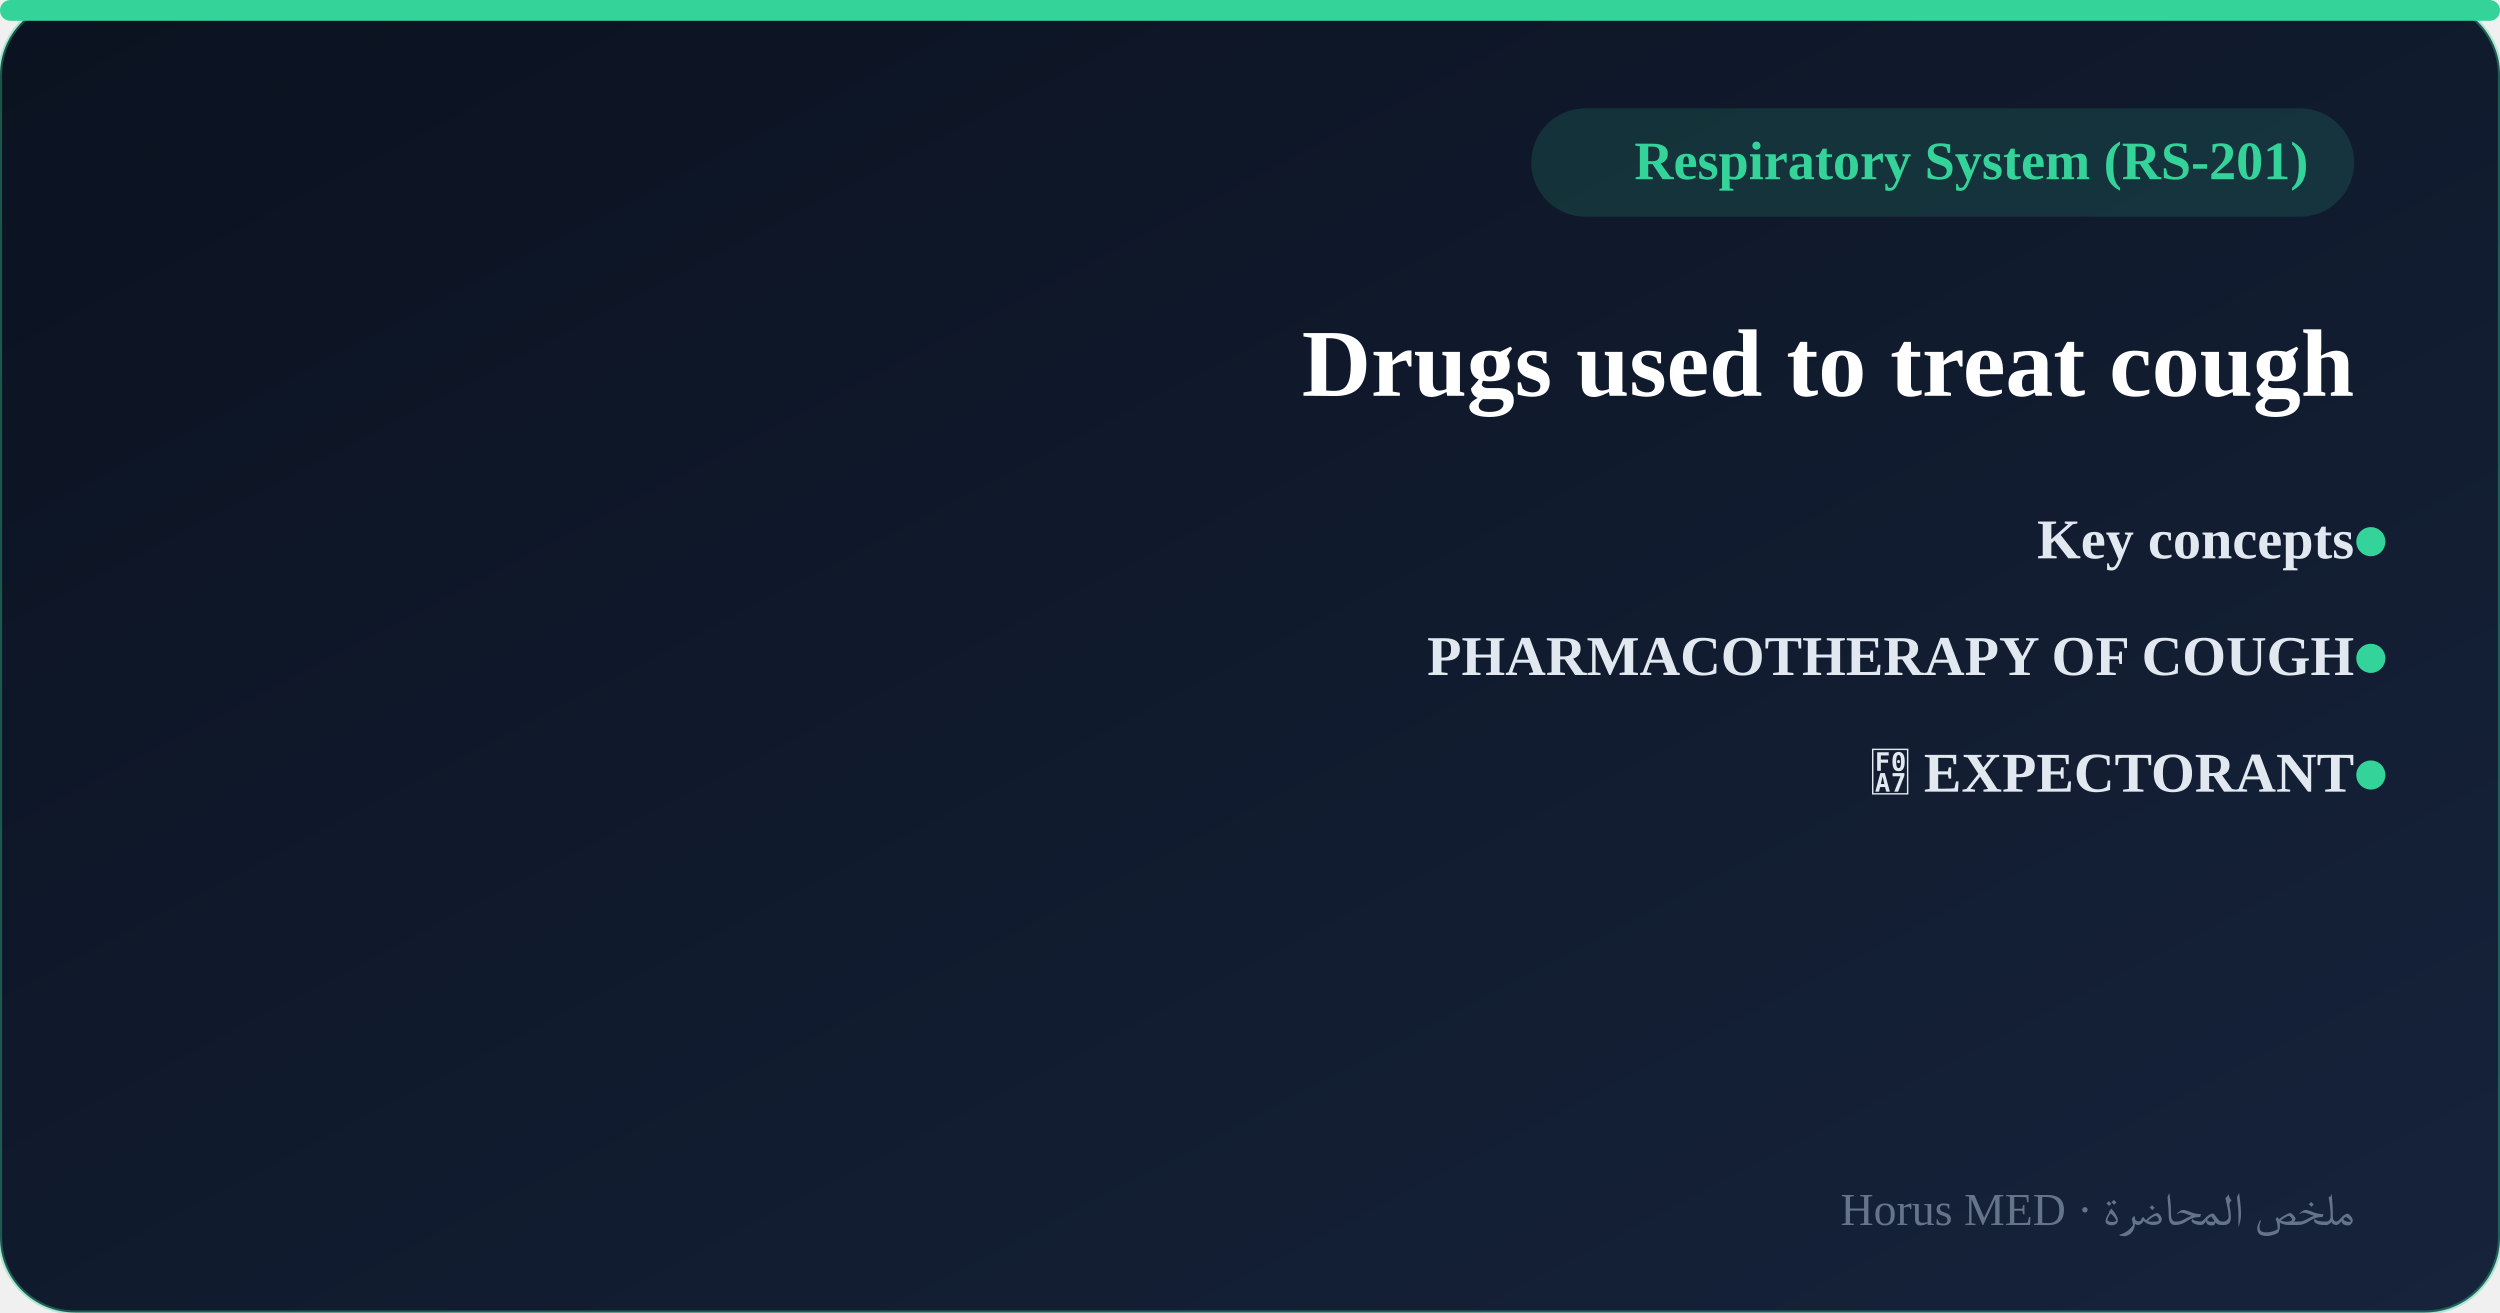
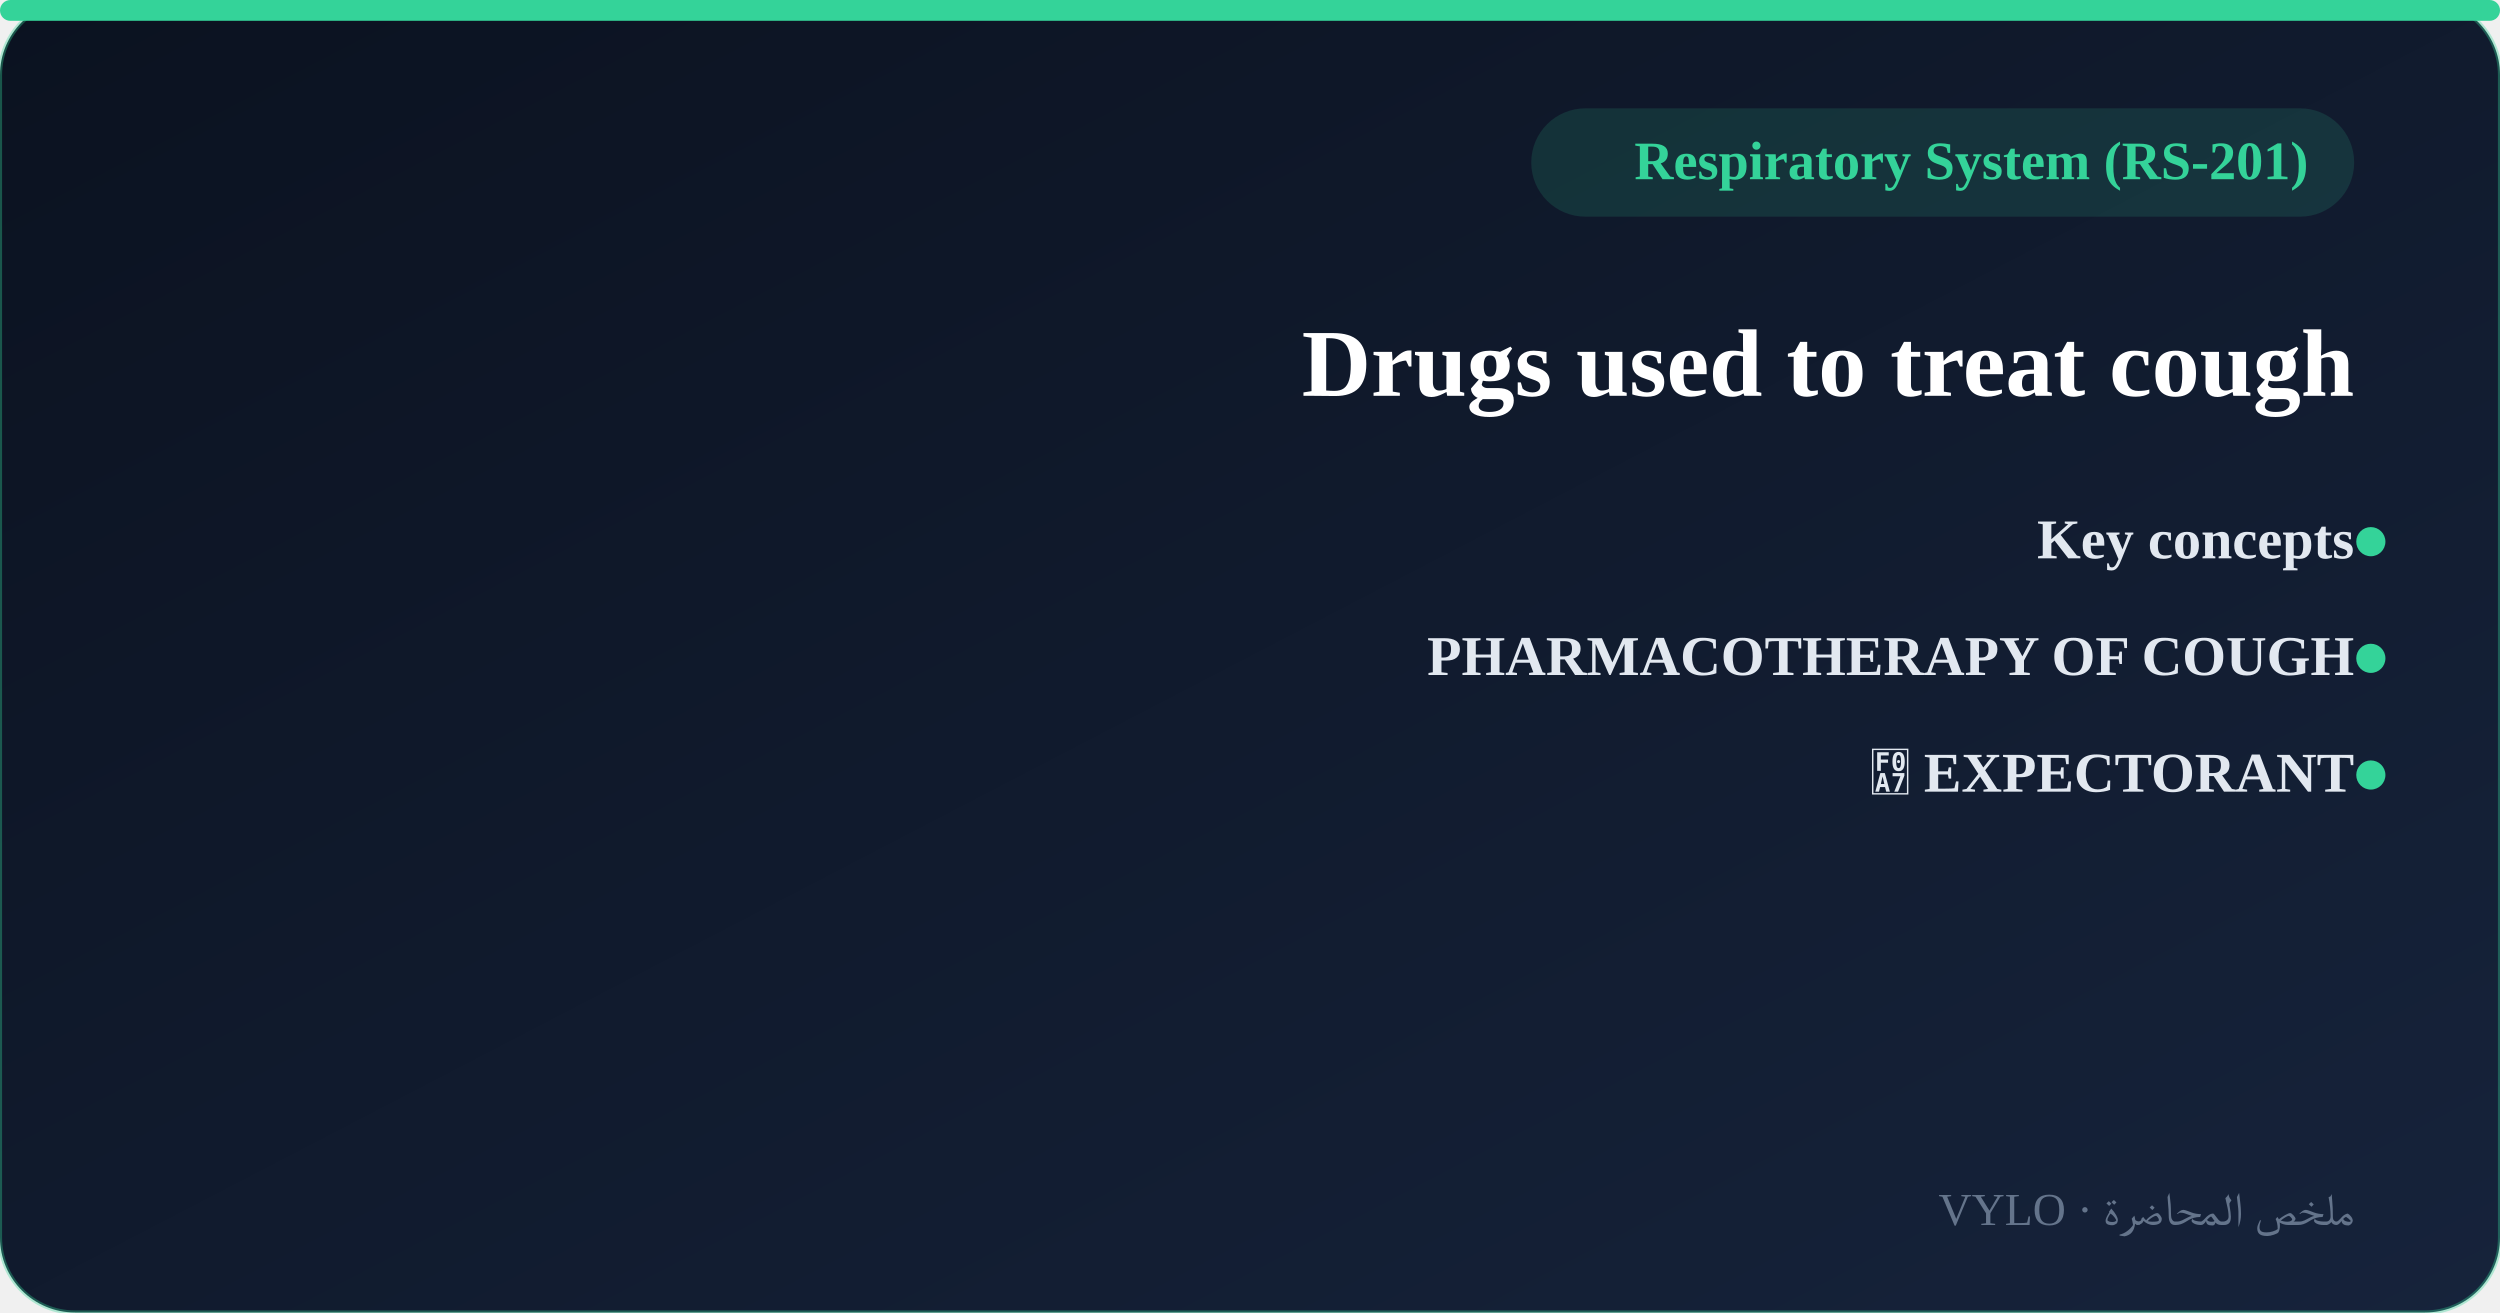
<svg xmlns="http://www.w3.org/2000/svg" width="1200" height="630" viewBox="0 0 1200 630">
  <defs>
    <linearGradient id="bg" x1="0" y1="0" x2="1" y2="1">
      <stop offset="0" stop-color="#0b1220" />
      <stop offset="1" stop-color="#16233b" />
    </linearGradient>
  </defs>
  <rect width="1200" height="630" rx="36" fill="url(#bg)" />
  <rect width="1200" height="630" rx="36" fill="none" stroke="#34d399" stroke-opacity="0.35" stroke-width="2" />
  <rect x="0" y="0" width="1200" height="10" rx="5" fill="#34d399" />
  <rect x="735" y="52" width="395" height="52" rx="26" fill="#34d399" fill-opacity="0.14" />
  <text x="1108" y="86" text-anchor="end" font-size="26" fill="#34d399" font-weight="700">Respiratory System (RS-201)</text>
  <text x="1130" y="190" text-anchor="end" font-size="46" fill="#ffffff" font-weight="800">
    <tspan x="1130" dy="0">Drugs used to treat cough</tspan>
  </text>
  <circle cx="1138" cy="260" r="7" fill="#34d399" />
  <text x="1130" y="268" text-anchor="end" font-size="27" fill="#e2e8f0" font-weight="600">Key concepts</text>
  <circle cx="1138" cy="316" r="7" fill="#34d399" />
  <text x="1130" y="324" text-anchor="end" font-size="27" fill="#e2e8f0" font-weight="600">PHARMACOTHERAPY OF COUGH</text>
  <circle cx="1138" cy="372" r="7" fill="#34d399" />
  <text x="1130" y="380" text-anchor="end" font-size="27" fill="#e2e8f0" font-weight="600"> EXPECTORANT</text>
-   <text x="1130" y="588" text-anchor="end" font-size="22" fill="#64748b">Horus MED · ملخص المحاضرة</text>
+   <text x="1130" y="588" text-anchor="end" font-size="22" fill="#64748b">VYLO · ملخص المحاضرة</text>
</svg>
